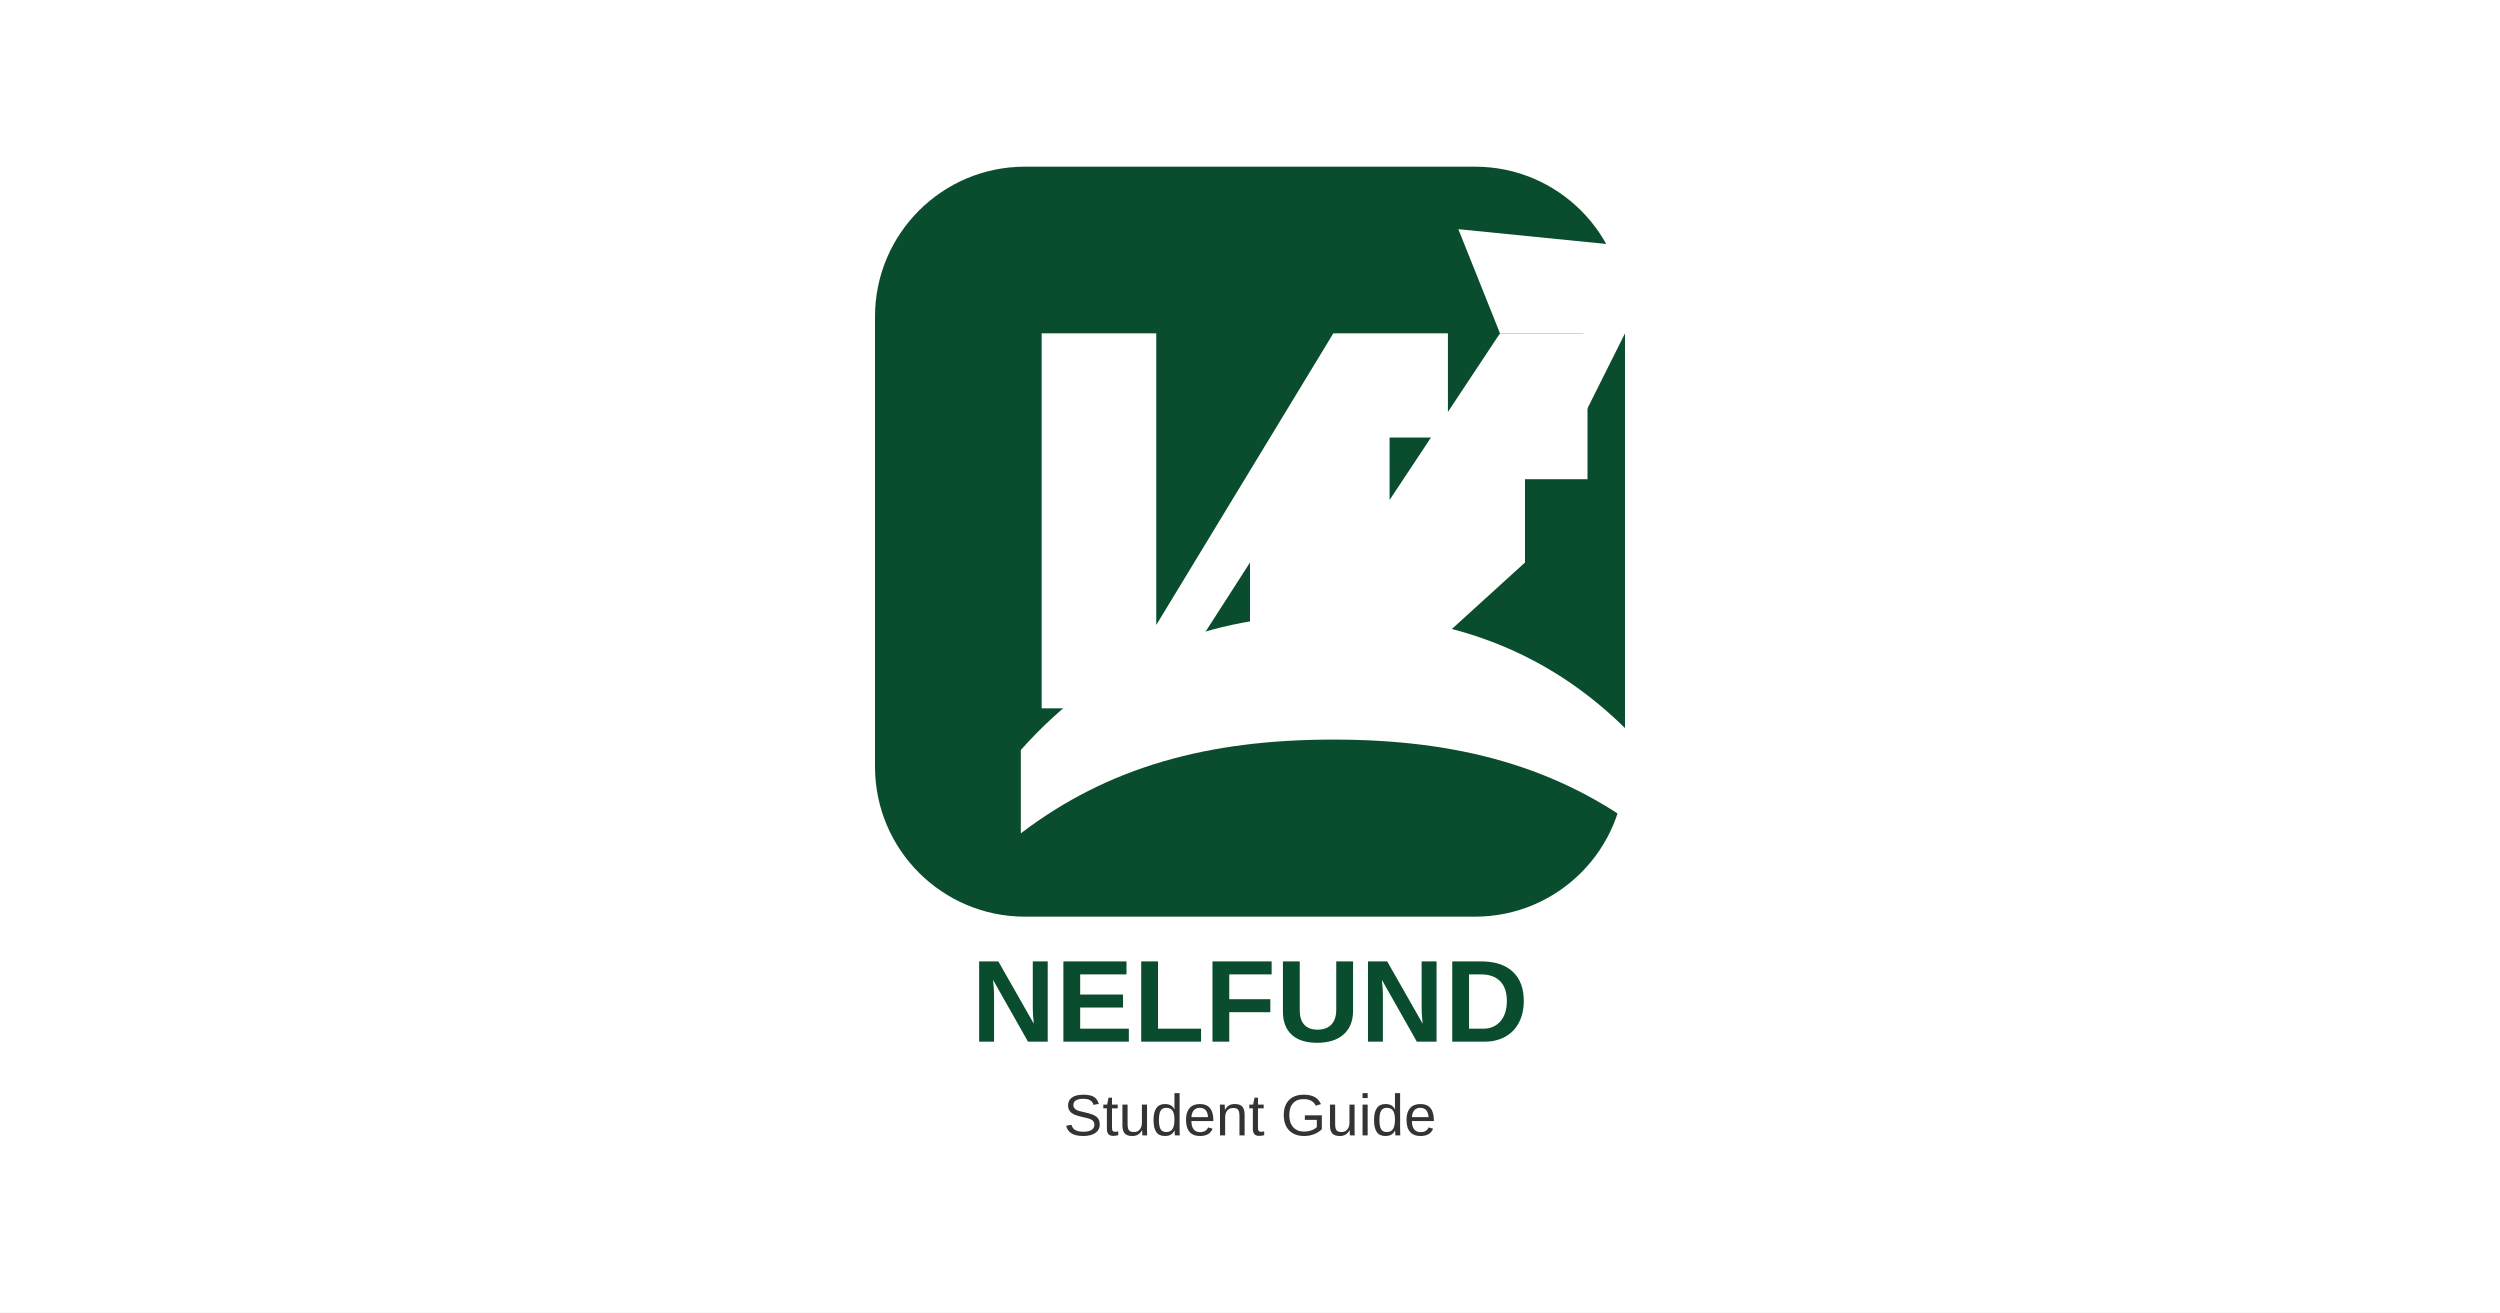
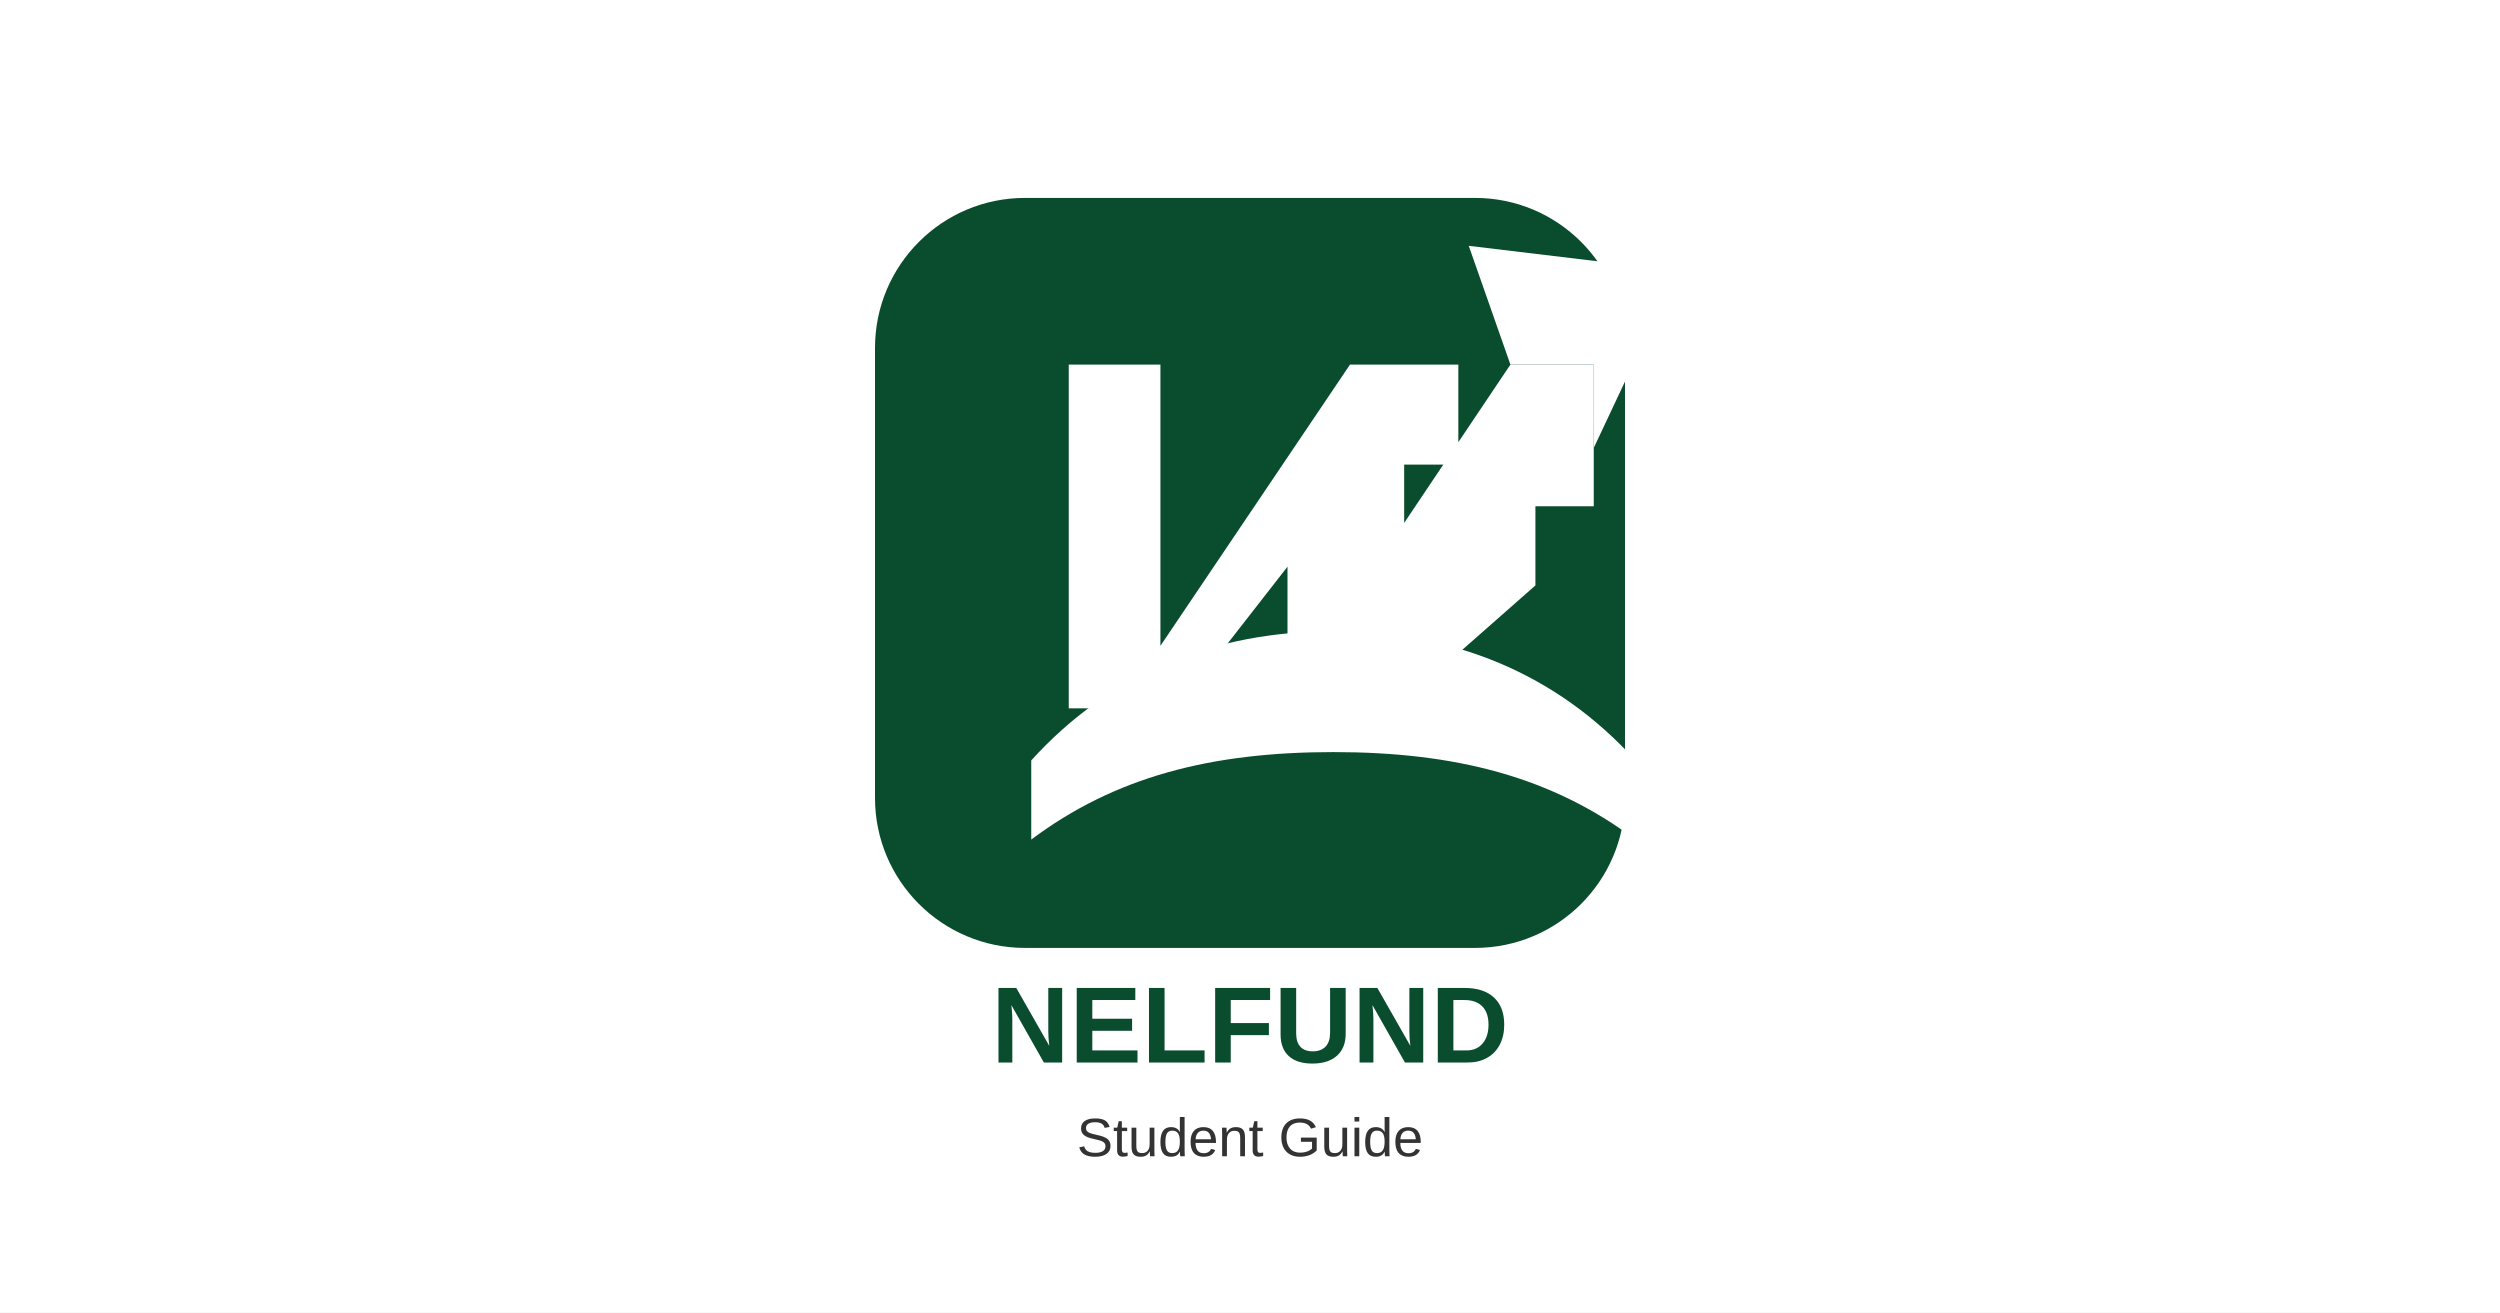
<svg xmlns="http://www.w3.org/2000/svg" width="1200" height="630" viewBox="0 0 1200 630">
  <rect width="1200" height="630" fill="#ffffff" />
-   <rect x="420" y="80" width="360" height="360" rx="72" fill="#0A4D2E" />
-   <path fill="#ffffff" d="M500 160 h55 v140 L640 160 h55 v50 h-28 v30 L720 160 h42 v70 h-30 v40 L655 340 h-55 v-70 L555 340 h-55 V160 z" />
-   <path fill="#ffffff" d="M640 160 L760 160 L760 200 L800 120 L700 110 L720 160 z" />
-   <path fill="#ffffff" d="M490 360 c40-45 90-65 150-65 s110 20 150 65 v40 c-42-32-90-45-150-45 s-108 13-150 45 v-40z" />
-   <text x="600" y="500" text-anchor="middle" font-family="Arial, Helvetica, sans-serif" font-size="56" font-weight="700" fill="#0A4D2E">NELFUND</text>
-   <text x="600" y="545" text-anchor="middle" font-family="Arial, Helvetica, sans-serif" font-size="28" fill="#333333">Student Guide</text>
+   <rect x="420" y="95" width="360" height="360" rx="72" fill="#0A4D2E" />
+   <path fill="#ffffff" d="M505 175 h52 v135 L648 175 h52 v48 h-26 v28 L725 175 h40 v68 h-28 v38 L670 340 h-52 v-68 L565 340 h-52 V175 z" />
+   <path fill="#ffffff" d="M648 175 L765 175 L765 215 L805 130 L705 118 L725 175 z" />
+   <path fill="#ffffff" d="M495 365 c38-42 88-62 145-62 s107 20 145 62 v38 c-40-30-86-42-145-42 s-105 12-145 42 v-38z" />
+   <text x="600" y="510" text-anchor="middle" font-family="Arial, Helvetica, sans-serif" font-size="52" font-weight="700" fill="#0A4D2E">NELFUND</text>
+   <text x="600" y="555" text-anchor="middle" font-family="Arial, Helvetica, sans-serif" font-size="26" fill="#333333">Student Guide</text>
</svg>
